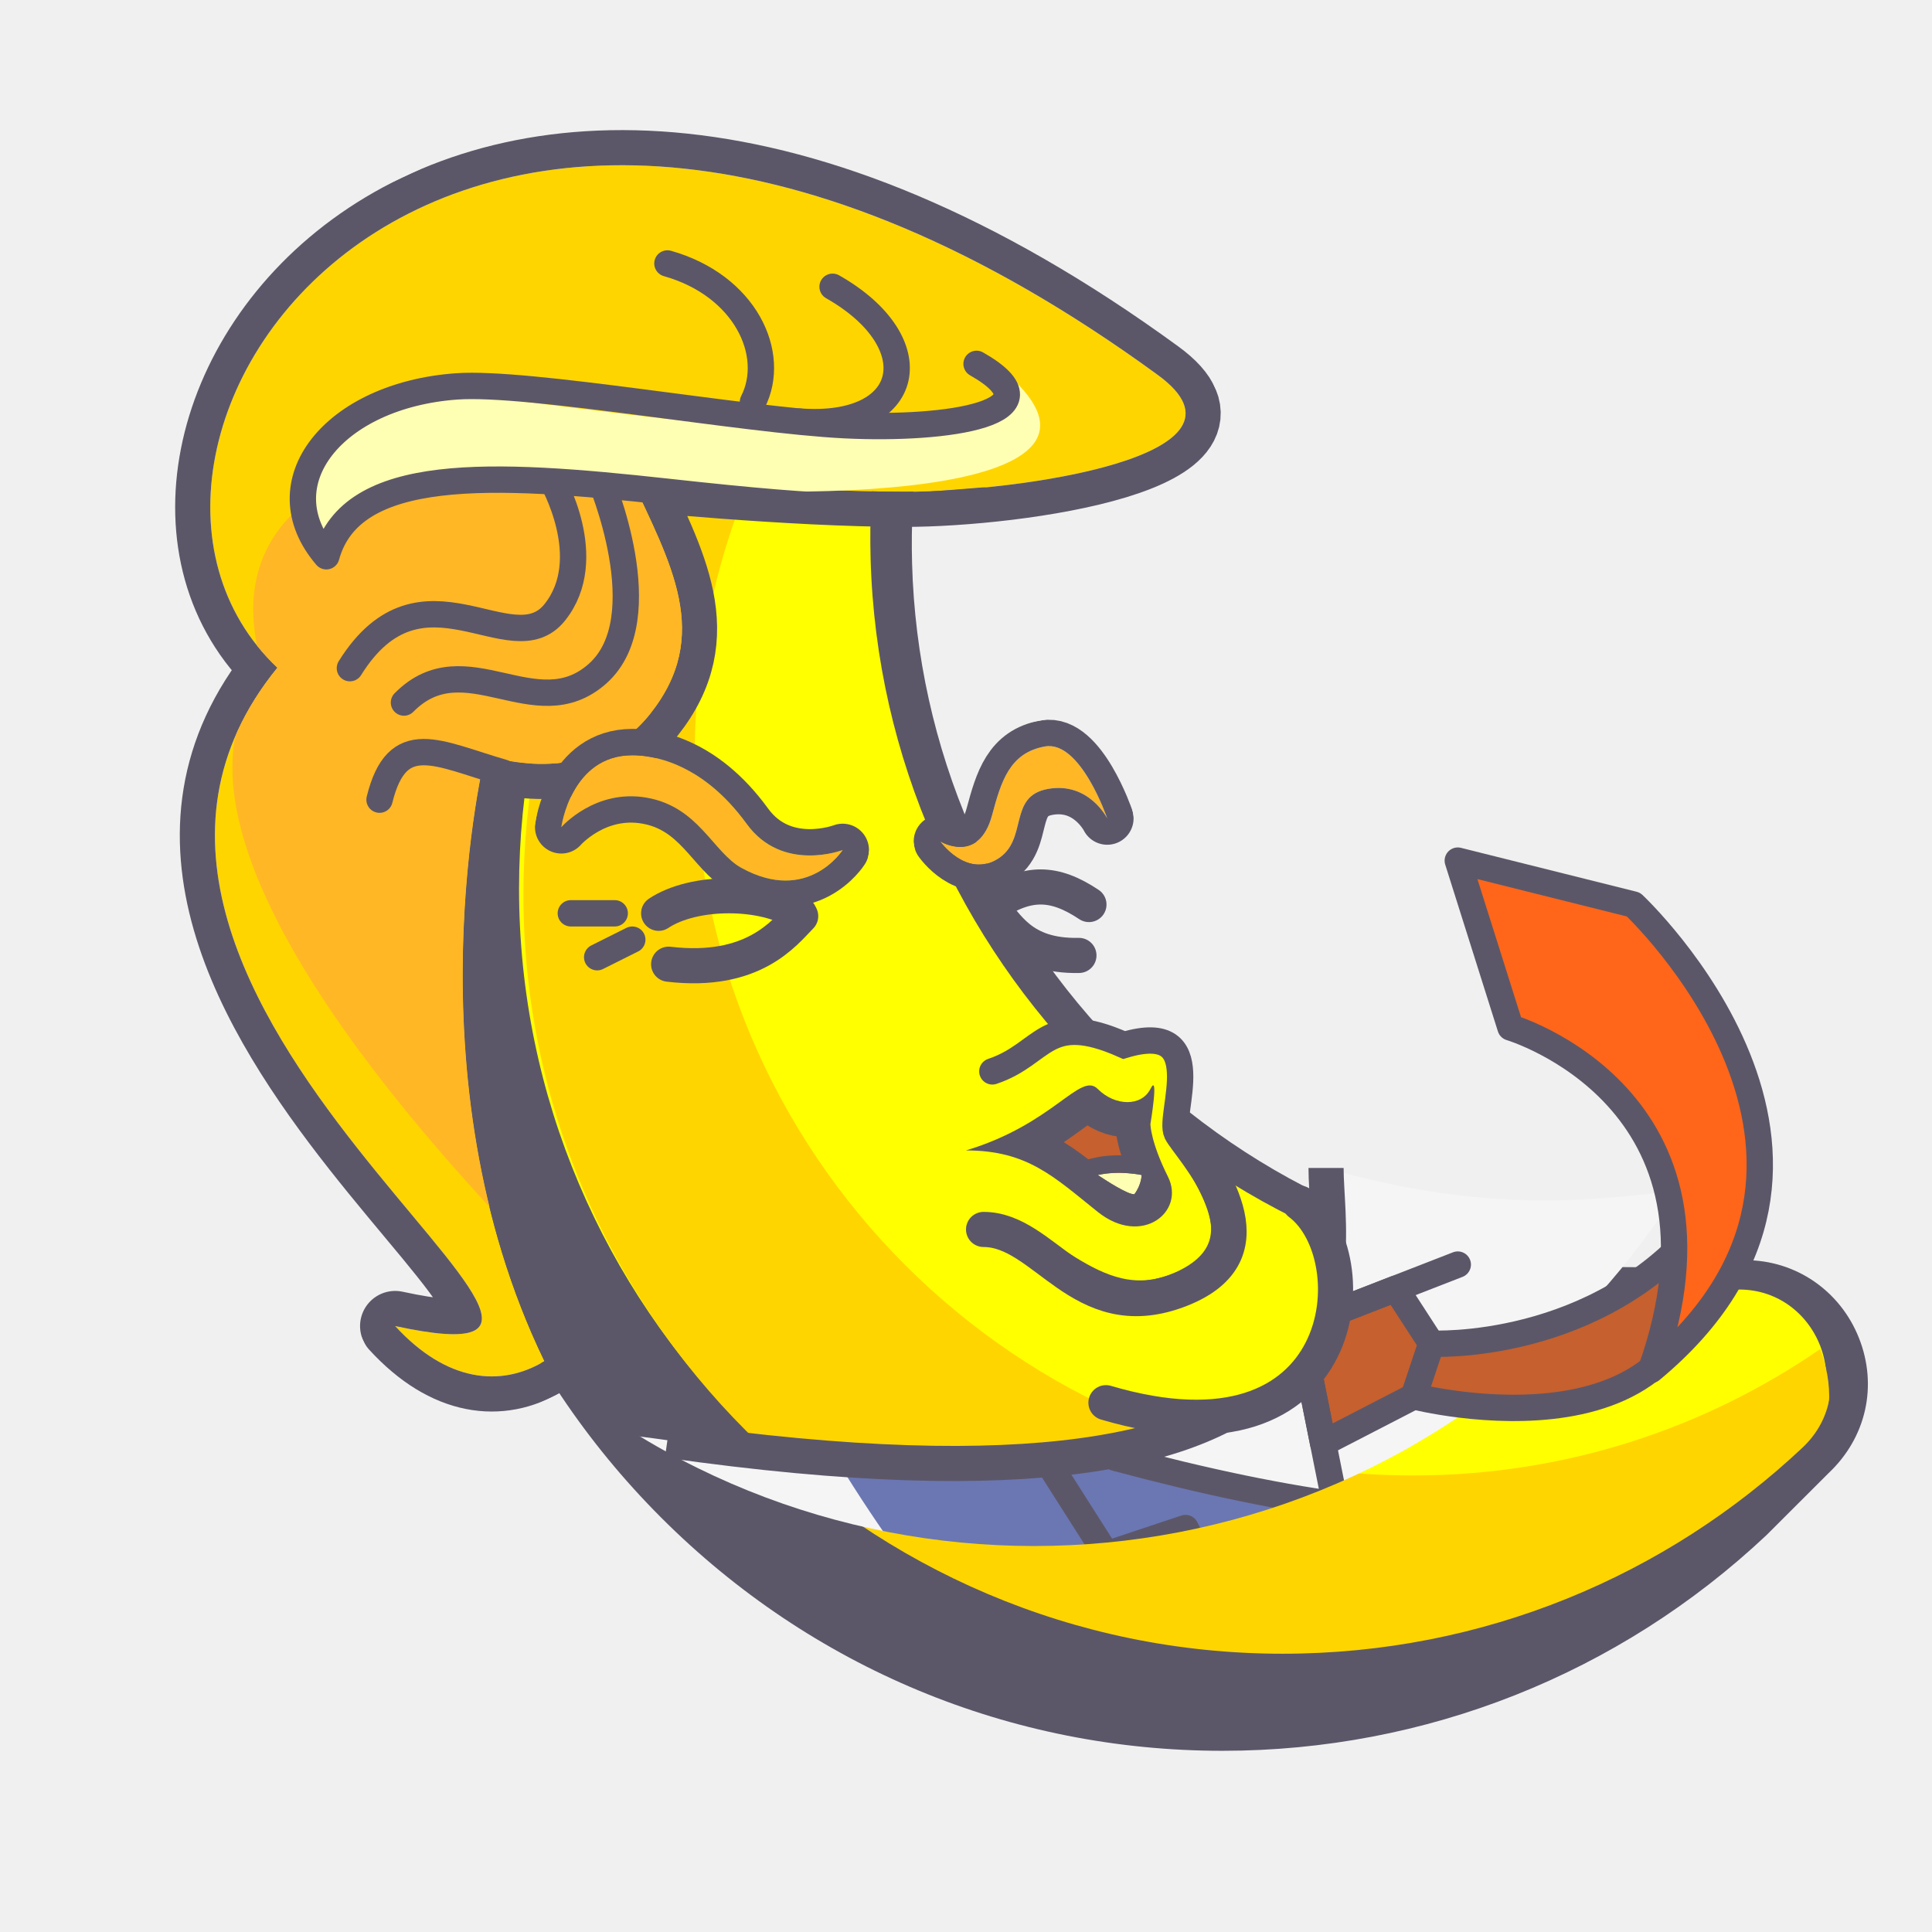
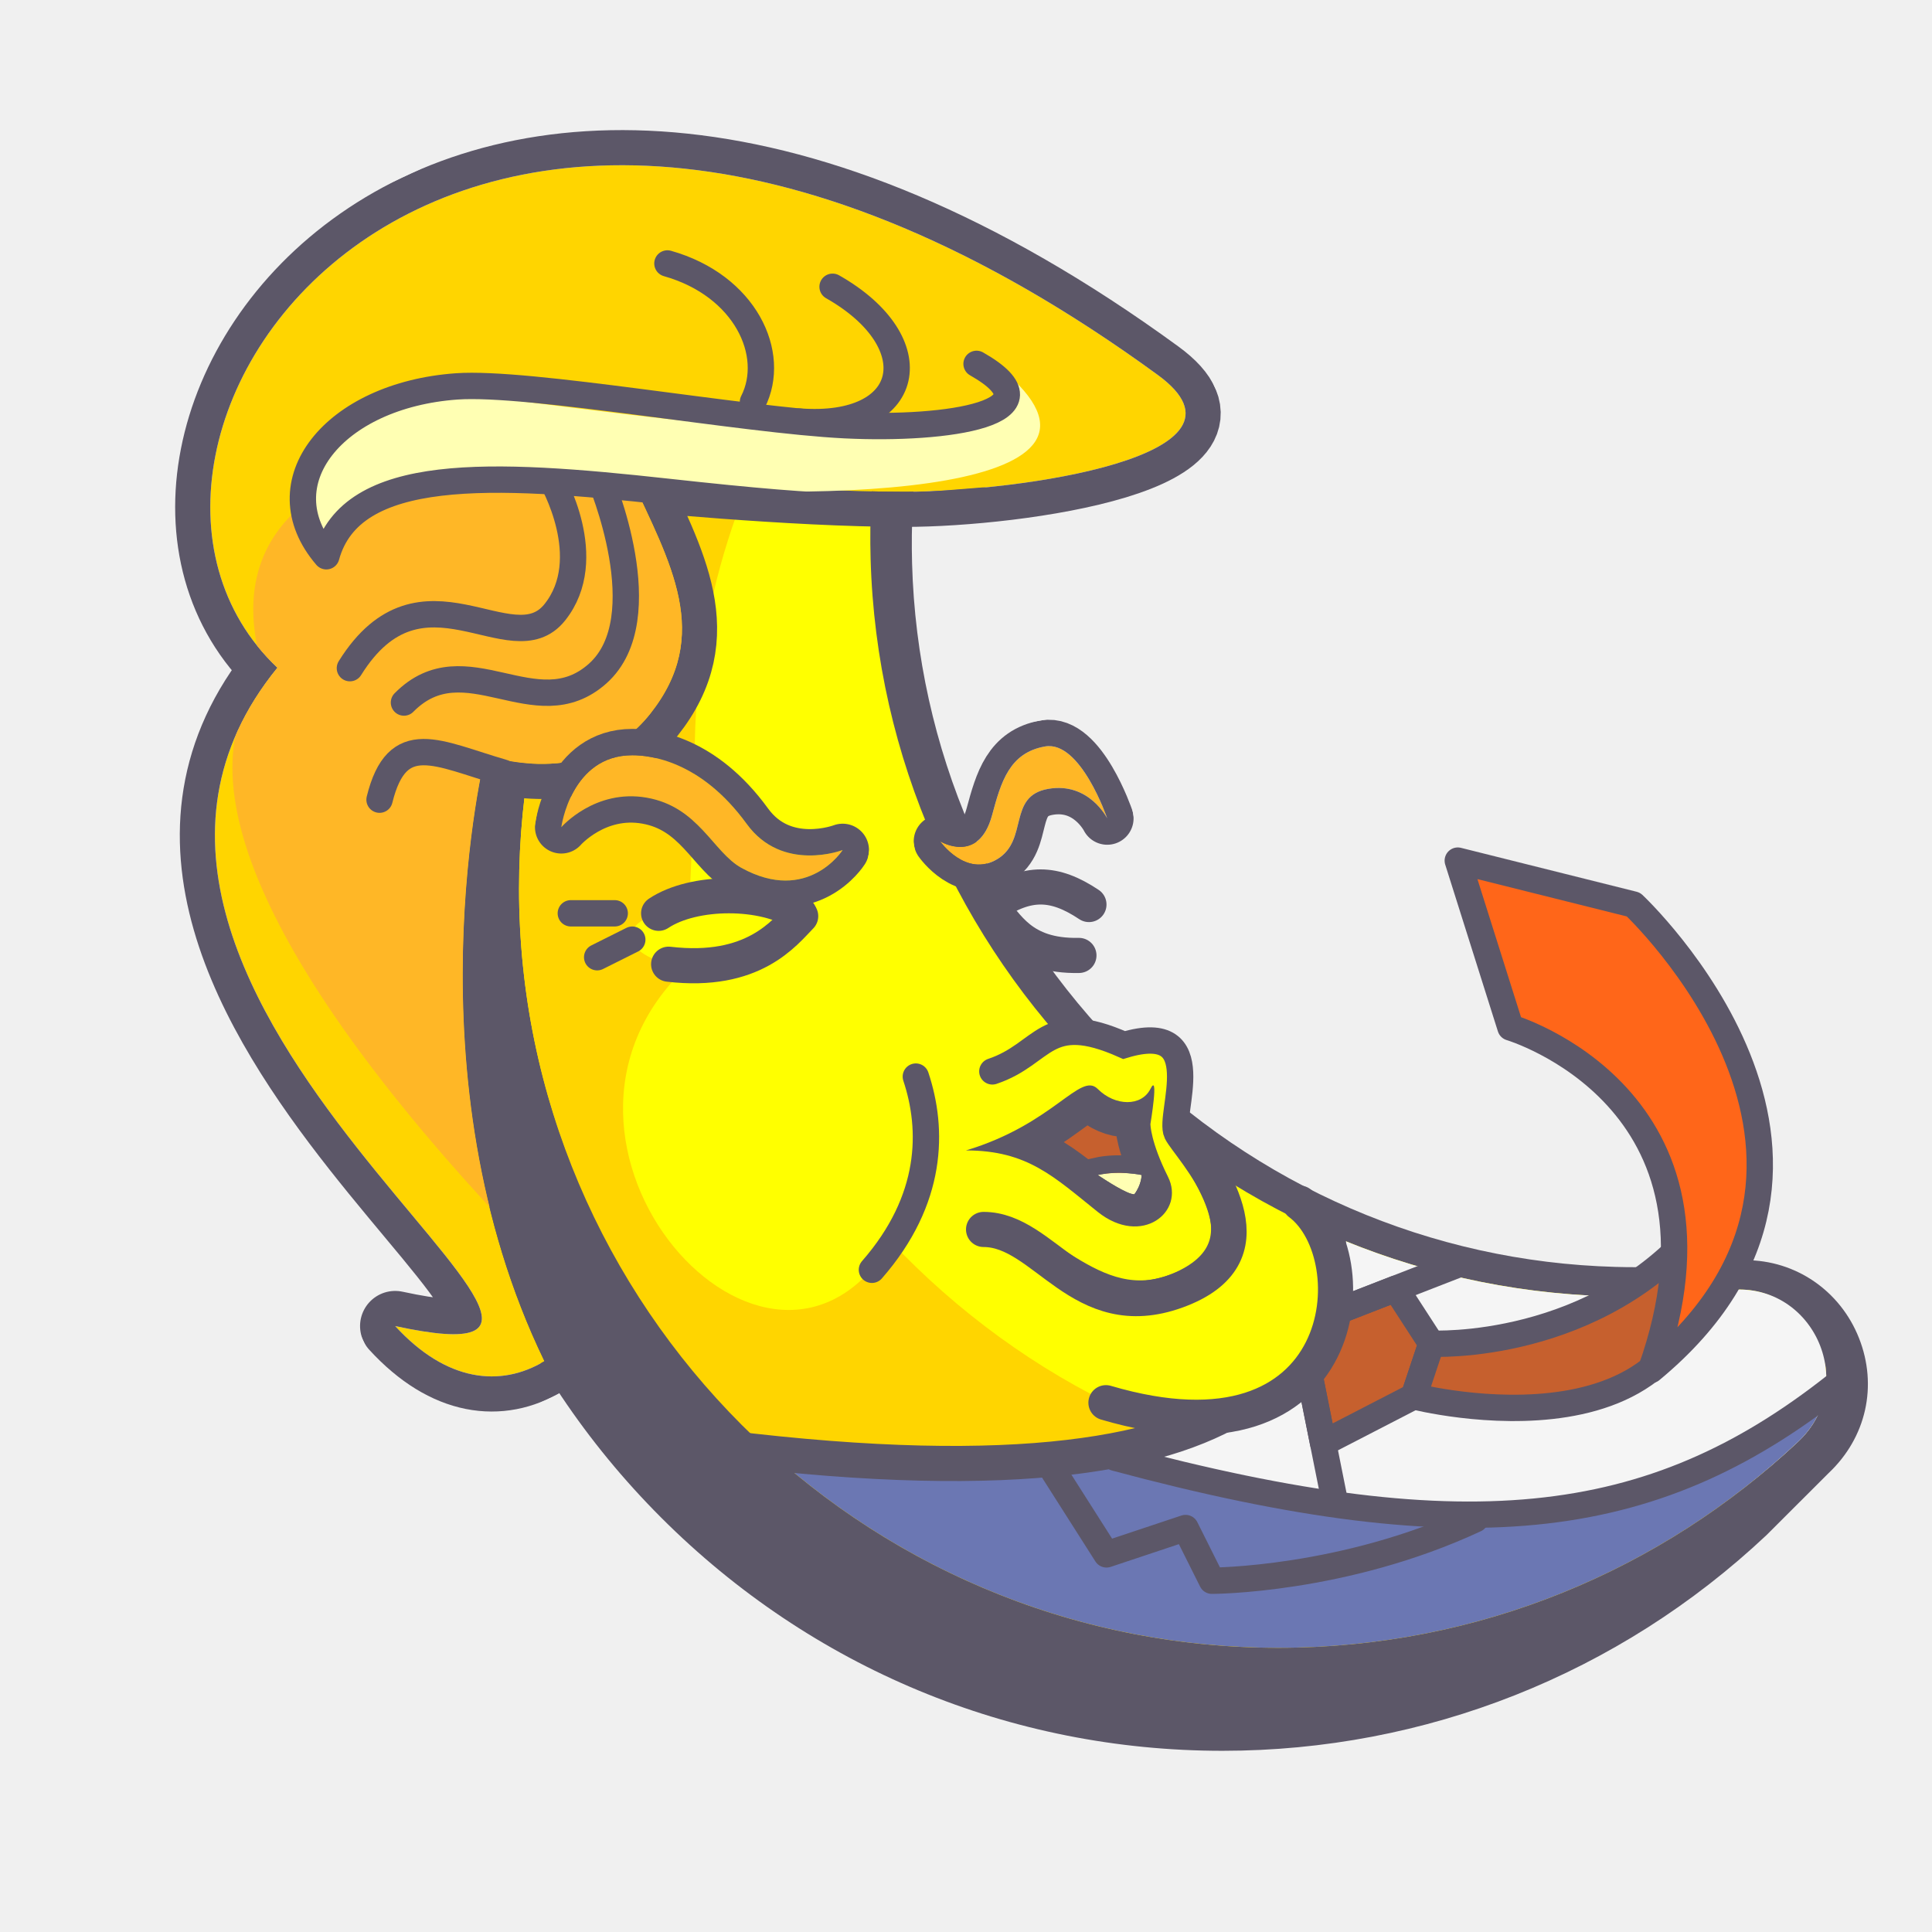
<svg xmlns="http://www.w3.org/2000/svg" xmlns:xlink="http://www.w3.org/1999/xlink" width="220px" height="220px" viewBox="0 0 220 220" version="1.1">
  <defs>
-     <path d="M35.348,61.92 C32.011,58.761 28.984,55.404 26.266,51.885 C20.314,44.177 8.048,48.607 8.345,58.341 C8.992,79.568 17.414,100.601 33.616,116.803 C67.276,150.464 122.203,150.464 155.863,116.803 C172.065,100.601 180.487,79.568 181.134,58.341 C181.431,48.607 169.165,44.178 163.212,51.885 C160.494,55.403 157.468,58.76 154.132,61.919 C121.008,93.283 68.473,93.283 35.348,61.92 Z" id="path-1" />
-     <path d="M103,-1.39266376e-12 C103,11 112,43 28,31 C-56,19 73,91 123,67 C173,43 179,30 166,11 C153,-8 141,11 103,-1.39266376e-12 Z" id="path-3" />
-     <path d="M103,-1.8189894e-12 C103,11 112,43 28,31" id="path-5" />
-     <path d="M14.121,125.802 C13.576,89.676 37.184,60.383 37.184,60.383 C37.184,60.383 45.953,69.19 56.183,64.076 C66.413,58.962 65.536,49.587 65.536,38.507 C65.536,38.507 81.337,47.91 93.119,53.404 C104.901,58.899 132.452,67.26 124.875,53.529 C75.935,-35.155 6.413,7.456 19.936,41.383 C-23.898,62.592 30.556,137.879 0.404,114.992 C3.002,123.239 8.321,126.407 14.121,125.802 Z" id="path-7" />
-     <mask id="mask-9" maskContentUnits="userSpaceOnUse" maskUnits="objectBoundingBox" x="-4" y="-4" width="133.769" height="133.076">
+     <path d="M75.263,0.156 C75.606,13.618 71.387,35.198 2.94113761e-07,25" id="path-1" />
+     <path d="M14.121,125.802 C13.576,89.676 37.184,60.383 37.184,60.383 C37.184,60.383 45.953,69.19 56.183,64.076 C66.413,58.962 65.536,49.587 65.536,38.507 C65.536,38.507 81.337,47.91 93.119,53.404 C104.901,58.899 132.452,67.26 124.875,53.529 C75.935,-35.155 6.413,7.456 19.936,41.383 C-23.898,62.592 30.556,137.879 0.404,114.992 C3.002,123.239 8.321,126.407 14.121,125.802 Z" id="path-3" />
+     <mask id="mask-5" maskContentUnits="userSpaceOnUse" maskUnits="objectBoundingBox" x="-4" y="-4" width="133.769" height="133.076">
      <rect x="-3.596" y="-3.202" width="133.769" height="133.076" fill="white" />
-       <use xlink:href="#path-7" fill="black" />
+       <use xlink:href="#path-3" fill="black" />
    </mask>
-     <path d="M-9.09494702e-13,14 C7,14 10,17 15,21 C20,25 25,21 23,17 C21,13 21,11 21,11 C21,11 22,5 21,7 C20,9 17,9 15,7 C13,5 10,11 -9.09494702e-13,14 Z" id="path-10" />
-     <mask id="mask-11" maskContentUnits="userSpaceOnUse" maskUnits="objectBoundingBox" x="0" y="0" width="23.452" height="16.065" fill="white">
-       <use xlink:href="#path-10" />
+     <path d="M11,14 C18,14 21,17 26,21 C31,25 36,21 34,17 C32,13 32,11 32,11 C32,11 33,5 32,7 C31,9 28,9 26,7 C24,5 21,11 11,14 Z" id="path-6" />
+     <mask id="mask-7" maskContentUnits="userSpaceOnUse" maskUnits="objectBoundingBox" x="0" y="0" width="23.452" height="16.065" fill="white">
+       <use xlink:href="#path-6" />
    </mask>
-     <path d="M15,16.8 C17.5,16.25 20,16.8 20,16.8 C20,16.8 20,17.9 19.167,19 C18.333,19 15.833,17.35 15,16.8 Z" id="path-12" />
-     <mask id="mask-13" maskContentUnits="userSpaceOnUse" maskUnits="objectBoundingBox" x="-2" y="-2" width="9" height="6.445">
-       <rect x="13" y="14.555" width="9" height="6.445" fill="white" />
+     <path d="M26,16.8 C28.5,16.25 31,16.8 31,16.8 C31,16.8 31,17.9 30.167,19 C29.333,19 26.833,17.35 26,16.8 Z" id="path-8" />
+     <mask id="mask-9" maskContentUnits="userSpaceOnUse" maskUnits="objectBoundingBox" x="-2" y="-2" width="9" height="6.445">
+       <rect x="24" y="14.555" width="9" height="6.445" fill="white" />
+       <use xlink:href="#path-8" fill="black" />
+     </mask>
+     <path d="M14.195,8.27 C16.687,13.593 20.543,10.168 20.543,10.168 C20.543,10.168 18.365,14.821 14.467,13.299 C10.57,11.778 12.115,6.431 7.391,6.431 C2.668,6.431 1.346,10.91 1.346,10.91 C1.346,10.91 2.784,1.612 6.897,1.612 C11.01,1.612 12.516,4.683 14.195,8.27 Z" id="path-10" />
+     <mask id="mask-11" maskContentUnits="userSpaceOnUse" maskUnits="objectBoundingBox" x="-3" y="-3" width="25.197" height="17.993">
+       <rect x="-1.654" y="-1.388" width="25.197" height="17.993" fill="white" />
+       <use xlink:href="#path-10" fill="black" />
+     </mask>
+     <path d="M22.095,9.002 C27.076,13.814 33.367,10.032 33.367,10.032 C33.367,10.032 30.551,16.828 22.367,14.032 C18.876,12.839 16.367,8.032 10.367,8.032 C4.367,8.032 1.367,13.032 1.367,13.032 C1.367,13.032 1.009,4.775 7.903,3.56 C9.873,3.212 15.673,2.8 22.095,9.002 Z" id="path-12" />
+     <mask id="mask-13" maskContentUnits="userSpaceOnUse" maskUnits="objectBoundingBox" x="-3" y="-3" width="38.003" height="17.316">
+       <rect x="-1.636" y="0.391" width="38.003" height="17.316" fill="white" />
      <use xlink:href="#path-12" fill="black" />
-     </mask>
-     <path d="M14.195,8.27 C16.687,13.593 20.543,10.168 20.543,10.168 C20.543,10.168 18.365,14.821 14.467,13.299 C10.57,11.778 12.115,6.431 7.391,6.431 C2.668,6.431 1.346,10.91 1.346,10.91 C1.346,10.91 2.784,1.612 6.897,1.612 C11.01,1.612 12.516,4.683 14.195,8.27 Z" id="path-14" />
-     <mask id="mask-15" maskContentUnits="userSpaceOnUse" maskUnits="objectBoundingBox" x="-3" y="-3" width="25.197" height="17.993">
-       <rect x="-1.654" y="-1.388" width="25.197" height="17.993" fill="white" />
-       <use xlink:href="#path-14" fill="black" />
-     </mask>
-     <path d="M22.095,9.002 C27.076,13.814 33.367,10.032 33.367,10.032 C33.367,10.032 30.551,16.828 22.367,14.032 C18.876,12.839 16.367,8.032 10.367,8.032 C4.367,8.032 1.367,13.032 1.367,13.032 C1.367,13.032 1.009,4.775 7.903,3.56 C9.873,3.212 15.673,2.8 22.095,9.002 Z" id="path-16" />
-     <mask id="mask-17" maskContentUnits="userSpaceOnUse" maskUnits="objectBoundingBox" x="-3" y="-3" width="38.003" height="17.316">
-       <rect x="-1.636" y="0.391" width="38.003" height="17.316" fill="white" />
-       <use xlink:href="#path-16" fill="black" />
    </mask>
  </defs>
  <g id="Symbols" stroke="none" stroke-width="1" fill="none" fill-rule="evenodd">
    <g id="themes/banana-trump">
      <g id="body" transform="translate(11, 21)">
        <path d="M194.328,70.658 C194.501,64.764 191.27,59.658 185.891,57.333 C180.577,55.036 174.534,56.162 170.495,60.2 C170.051,60.645 169.627,61.127 169.235,61.635 C167.086,64.417 164.726,67.098 162.222,69.602 C161.681,70.144 161.13,70.679 160.57,71.209 C145.296,85.672 125.18,93.637 103.929,93.637 C82.677,93.637 62.562,85.673 47.287,71.211 C44.151,68.242 41.236,65.02 38.621,61.635 C36.103,58.375 32.518,56.439 28.525,56.183 C24.445,55.922 20.446,57.43 17.556,60.32 C14.842,63.032 13.415,66.704 13.535,70.658 L13.535,80.658 C14.239,103.756 23.629,125.479 39.976,141.826 C57.01,158.861 79.722,168.242 103.928,168.242 C128.133,168.242 150.845,158.861 167.879,141.827 C184.227,125.479 193.617,103.756 194.321,80.658 L194.328,70.658 Z" id="base" fill="#5C5768" transform="translate(103.9314, 112.1985) rotate(-315) translate(-103.9314, -112.1985) " />
        <g id="nan" transform="translate(12, 13)">
-           <mask id="mask-2" fill="white">
-             <use xlink:href="#path-1" />
-           </mask>
-           <use id="Mask" fill="#FFFF00" transform="translate(94.73959, 95.00416) rotate(-315) translate(-94.73959, -95.00416) " xlink:href="#path-1" />
-           <path d="M36.315,91.925 C24.149,79.759 16.629,64.714 13.727,48.985 C10.276,50.507 6.227,53.909 6.366,58.484 C7.013,79.711 16.143,101.451 32.344,117.654 C66.004,151.315 122.346,151.315 156.006,117.654 C172.208,101.451 181.337,79.711 181.984,58.484 C182.123,53.909 178.074,50.507 174.623,48.985 C171.721,64.714 164.201,79.759 152.035,91.925 C120.08,123.88 68.27,123.88 36.315,91.925 Z" id="yellow-shade" fill="#FFD500" mask="url(#mask-2)" transform="translate(94.17524, 95.94234) rotate(-315) translate(-94.17524, -95.94234) " />
-           <g id="suit" mask="url(#mask-2)">
-             <g transform="translate(25, 99)">
-               <mask id="mask-4" fill="white">
-                 <use xlink:href="#path-3" />
-               </mask>
-               <use id="suit" stroke="none" fill="#F5F5F5" fill-rule="evenodd" xlink:href="#path-3" />
-               <path d="M87.366,43.661 C87.366,43.661 68.325,64.594 52.718,78.31 C135.449,73.36 142.084,10.295 142.731,-10.932 C142.87,-15.507 143.143,-18.909 139.692,-20.431 C136.79,-4.702 136.539,3.46 115.65,25.277 C105.113,36.282 87.366,43.661 87.366,43.661 Z" id="suit-shad" stroke="none" fill="#6B77B3" fill-rule="evenodd" mask="url(#mask-4)" transform="translate(97.75946, 28.93944) rotate(-315) translate(-97.75946, -28.93944) " />
-               <path d="M79,33 C120,44 141,41 162,24" id="Path-2944" stroke="#5C5768" stroke-width="3" stroke-linecap="round" stroke-linejoin="round" fill="none" mask="url(#mask-4)" />
-               <polygon id="Path-2946" stroke="#5C5768" stroke-width="3" stroke-linecap="round" stroke-linejoin="round" fill="#C6602E" fill-rule="evenodd" mask="url(#mask-4)" points="102.667 31.335 100 18 110.944 13.744 115 20 113 26" />
-               <polyline id="Path-2946" stroke="#5C5768" stroke-width="3" stroke-linecap="round" stroke-linejoin="round" fill="none" mask="url(#mask-4)" points="104 38 100 18 118 11" />
-               <path d="M71,33 L78,44 L87,41 L90,47 C90,47 105,47 120,40" id="Path-2945" stroke="#5C5768" stroke-width="3" stroke-linecap="round" stroke-linejoin="round" fill="none" mask="url(#mask-4)" />
-               <mask id="mask-6" fill="white">
-                 <use xlink:href="#path-5" />
-               </mask>
-               <use id="line" stroke="#5C5768" stroke-width="4" fill="none" xlink:href="#path-5" />
-             </g>
+           <path d="M35.576,61.722 C32.239,58.563 29.212,55.206 26.494,51.687 C20.542,43.979 8.276,48.409 8.573,58.143 C9.22,79.37 17.642,100.403 33.844,116.605 C67.504,150.266 121.724,149.559 155.384,115.898 C171.586,99.696 180.008,80.077 180.655,58.85 C180.952,49.116 169.393,43.98 163.44,51.687 C160.722,55.205 157.696,58.562 154.36,61.721 C121.236,93.085 68.701,93.085 35.576,61.722 Z" id="yellow" fill="#FFFF00" transform="translate(94.61372, 94.63026) rotate(-315) translate(-94.61372, -94.63026) " />
+           <path d="M65.747,4.839 C63.554,5.079 61.377,6.073 59.574,7.989 C45.022,23.457 36.104,44.284 36.104,67.198 C36.104,114.801 74.943,153.64 122.546,153.639 C145.459,153.639 166.287,144.722 181.754,130.17 C184.388,127.692 185.28,124.507 184.866,121.545 C184.701,120.867 184.495,120.22 184.264,119.624 C171.09,128.694 155.134,134.015 137.929,134.015 C114.525,134.015 93.416,123.19 78.502,107.439 C64.618,130.672 34,96 55.212,76.094 C49.294,75.641 44.393,71.224 55.496,68.891 C55.786,62.302 56.102,56.38 56.102,52.189 C56.102,34.983 61.423,19.028 70.493,5.853 C69.105,5.315 67.443,4.917 65.747,4.839 Z" id="yellow-dark" fill="#FFD500" />
+           <g id="suit" transform="translate(53, 105)">
+             <path d="M12.567,26.545 C27.8,39.71 47.755,47.64 69.546,47.639 C92.459,47.639 113.287,39.722 128.754,25.17 C135.847,18.497 130.306,6.692 120.647,7.932 C116.237,8.498 111.724,8.732 107.131,8.606 C95.859,8.299 85.104,5.797 75.28,1.517 C75.255,14.142 69.801,32.331 12.567,26.545 Z" id="Combined-Shape" fill="#F5F5F5" />
+             <path d="M11.779,26.407 C27.109,40.216 47.377,48.64 69.546,48.639 C92.459,48.639 113.287,39.722 128.754,25.17 C130.556,23.475 131.542,21.45 131.853,19.391 C120.278,27.451 113.25,32.386 85,33 C69.768,33.331 52,26 52,26 C52,26 30.894,26.999 11.779,26.407 Z" id="Combined-Shape" fill="#6B77B3" />
+             <path d="M51,27 C92,38 113,35 134,18" id="Path-2944" stroke="#5C5768" stroke-width="3" stroke-linecap="round" stroke-linejoin="round" />
+             <polygon id="Path-2946" stroke="#5C5768" stroke-width="3" stroke-linecap="round" stroke-linejoin="round" fill="#C6602E" points="74.667 25.335 72 12 82.944 7.744 87 14 85 20" />
+             <polyline id="Path-2946" stroke="#5C5768" stroke-width="3" stroke-linecap="round" stroke-linejoin="round" points="76 32 72 12 90 5" />
+             <path d="M43,27 L50,38 L59,35 L62,41 C62,41 77,41 92,34" id="Path-2945" stroke="#5C5768" stroke-width="3" stroke-linecap="round" stroke-linejoin="round" />
+             <mask id="mask-2" fill="white">
+               <use xlink:href="#path-1" />
+             </mask>
+             <use id="line" stroke="#5C5768" stroke-width="4" xlink:href="#path-1" />
          </g>
        </g>
        <path d="M152,132 L150,138 C150,138 185,147 183,118 C171,133 152,132 152,132 Z" id="Path-2946" stroke="#5C5768" stroke-width="3" stroke-linecap="round" stroke-linejoin="round" fill="#C6602E" />
        <path d="M161,96 L155,77 L175,82 C175,82 206,111 177,135 C188,104 161,96 161,96 Z" id="Path-2946" stroke="#5C5768" stroke-width="3" stroke-linecap="round" stroke-linejoin="round" fill="#FF6619" />
      </g>
      <g id="hair" transform="translate(80.21171, 77.21383) rotate(-25) translate(-80.21171, -77.21383) translate(16.71171, 14.21383)">
        <g id="base" transform="translate(0, -0)">
-           <mask id="mask-8" fill="white">
-             <use xlink:href="#path-7" />
+           <mask id="mask-4" fill="white">
+             <use xlink:href="#path-3" />
          </mask>
          <g id="Mask">
-             <use fill="#FFD500" fill-rule="evenodd" xlink:href="#path-7" />
-             <use stroke="#5C5768" mask="url(#mask-9)" stroke-width="8" stroke-linecap="round" stroke-linejoin="round" xlink:href="#path-7" />
+             <use fill="#FFD500" fill-rule="evenodd" xlink:href="#path-3" />
+             <use stroke="#5C5768" mask="url(#mask-5)" stroke-width="8" stroke-linecap="round" stroke-linejoin="round" xlink:href="#path-3" />
          </g>
-           <path d="M67.742,41.571 C57.951,27.075 21.54,13.297 18.286,41.571 C4.606,47.527 3.714,72.4 18.286,114.503 C32.858,156.606 44.225,77.583 54.34,75.043 C74.335,70.023 77.533,56.067 67.742,41.571 Z" id="shad" fill="#FFB726" mask="url(#mask-8)" />
+           <path d="M67.742,41.571 C57.951,27.075 21.54,13.297 18.286,41.571 C4.606,47.527 3.714,72.4 18.286,114.503 C32.858,156.606 44.225,77.583 54.34,75.043 C74.335,70.023 77.533,56.067 67.742,41.571 Z" id="shad" fill="#FFB726" mask="url(#mask-4)" />
        </g>
        <path d="M38.151,63.041 C32.305,57.927 29.382,53.381 24.121,59.915" id="Path-2918" stroke="#5C5768" stroke-width="3" stroke-linecap="round" stroke-linejoin="round" />
        <path d="M27.391,44.917 C40.313,36.505 44.159,52.513 51.214,49.018 C58.269,45.524 57.293,35.104 57.293,35.104" id="Path-2919" stroke="#5C5768" stroke-width="3" stroke-linecap="round" stroke-linejoin="round" />
        <path d="M31.316,51.067 C40.619,47.608 43.643,60.125 52.705,57.396 C61.767,54.667 62.321,37.37 62.321,37.37" id="Path-2919" stroke="#5C5768" stroke-width="3" stroke-linecap="round" stroke-linejoin="round" />
        <path d="M92.91,28.555 C103.508,35.853 100.644,45.64 87.781,43.511" id="Path-2938" stroke="#5C5768" stroke-width="3" stroke-linecap="round" stroke-linejoin="round" transform="translate(93.5885, 36.18115) rotate(-340) translate(-93.5885, -36.18115) " />
        <path d="M79.636,18.43 C86.618,24.452 86.598,33.073 81.803,36.834" id="Path-2939" stroke="#5C5768" stroke-width="3" stroke-linecap="round" stroke-linejoin="round" />
        <g id="bangs" transform="translate(29, 19)">
          <path d="M80.005,26.365 C77.713,40.744 30.807,6.824 22.546,2.882 C10.582,-2.827 -1.619,2.647 1.344,13.235 C4.241,4.276 23.274,13.151 32.82,18.707 C56.797,32.658 89.495,46.238 80.005,26.365 Z" id="Path-2936" fill="#FFFFB3" />
          <path d="M77.708,24.67 C84.236,33.855 71.608,30.173 61.177,24.67 C50.745,19.166 30.679,4.922 22.968,1.975 C9.857,-3.035 -1.619,2.647 1.344,13.235 C8.289,5.061 22.367,12.494 39.648,22.994 C56.929,33.493 60.554,34.949 71.853,39.114" id="Path-2936" stroke="#5C5768" stroke-width="3" stroke-linecap="round" stroke-linejoin="round" />
        </g>
      </g>
-       <g id="mouth" transform="translate(110, 117)">
-         <path d="M15.936,42.727 C44,51 46,26 38,20" id="chin" stroke="#5C5768" stroke-width="4" stroke-linecap="round" fill="#FFFF00" />
-         <path d="M3,5 C9,3 9,-2 18,2 C28,-1 23,10 24,12 C25,14 35,24 25,29 C15,34 9,23 2,23" id="lips-outer" stroke="#5C5768" stroke-width="3" stroke-linecap="round" fill="#FFFF00" />
-         <path d="M25,12 C28,17 34.969,26.011 24,30 C13,34 9,23 2,23" id="lip-bottom" stroke="#5C5768" stroke-width="4" stroke-linecap="round" />
-         <use id="lips-inner" stroke="#5C5768" mask="url(#mask-11)" stroke-width="8" stroke-linecap="round" stroke-linejoin="round" fill="#C6602E" xlink:href="#path-10" />
+       <g id="mouth" transform="translate(99, 117)">
+         <path d="M26.936,42.727 C55,51 57,26 49,20" id="chin" stroke="#5C5768" stroke-width="4" stroke-linecap="round" fill="#FFFF00" />
+         <path d="M14,5 C20,3 20,-2 29,2 C39,-1 34,10 35,12 C36,14 46,24 36,29 C26,34 20,23 13,23" id="lips-outer" stroke="#5C5768" stroke-width="3" stroke-linecap="round" fill="#FFFF00" />
+         <path d="M36,12 C39,17 45.969,26.011 35,30 C24,34 20,23 13,23" id="lip-bottom" stroke="#5C5768" stroke-width="4" stroke-linecap="round" />
+         <use id="lips-inner" stroke="#5C5768" mask="url(#mask-7)" stroke-width="8" stroke-linecap="round" stroke-linejoin="round" fill="#C6602E" xlink:href="#path-6" />
        <g id="teeth">
-           <use fill="#FFFFB3" fill-rule="evenodd" xlink:href="#path-12" />
-           <use stroke="#5C5768" mask="url(#mask-13)" stroke-width="4" xlink:href="#path-12" />
+           <use fill="#FFFFB3" fill-rule="evenodd" xlink:href="#path-8" />
+           <use stroke="#5C5768" mask="url(#mask-9)" stroke-width="4" xlink:href="#path-8" />
        </g>
+         <path d="M1.438,5.593 C-0.562,11.593 -0.562,19.593 6.438,27.593" id="mouth-line" stroke="#5C5768" stroke-width="3" stroke-linecap="round" stroke-linejoin="round" transform="translate(3.362721, 16.59315) scale(-1, 1) translate(-3.362721, -16.59315) " />
      </g>
      <g id="eyes" transform="translate(63, 84)">
        <g id="eye-R" transform="translate(53, 13) scale(-1, 1) translate(-53, -13) translate(42, 0)">
          <path d="M3.664,23.802 C6.04,22.673 8.744,19.681 14.965,22.092" id="lid-bottom" stroke="#5C5768" stroke-width="4" stroke-linecap="round" transform="translate(9.314359, 22.48995) scale(-1, -1) rotate(-20) translate(-9.314359, -22.48995) " />
          <path d="M3,19 C7,16.333 10,16.333 14,19" id="eye" stroke="#5C5768" stroke-width="4" stroke-linecap="round" transform="translate(8.5, 18) scale(-1, 1) translate(-8.5, -18) " />
          <g id="eyebrow" transform="translate(10.94464, 7.608406) rotate(-350) translate(-10.94464, -7.608406) ">
-             <use fill="#FFB726" fill-rule="evenodd" xlink:href="#path-14" />
-             <use stroke="#5C5768" mask="url(#mask-15)" stroke-width="6" stroke-linecap="round" stroke-linejoin="round" xlink:href="#path-14" />
+             <use fill="#FFB726" fill-rule="evenodd" xlink:href="#path-10" />
+             <use stroke="#5C5768" mask="url(#mask-11)" stroke-width="6" stroke-linecap="round" stroke-linejoin="round" xlink:href="#path-10" />
          </g>
        </g>
        <g id="eye-L">
          <path d="M13.038,25.215 C15.414,24.085 20.339,20.838 29.038,25.215" id="lid-bottom" stroke="#5C5768" stroke-width="4" stroke-linecap="round" transform="translate(21.03785, 24.10398) scale(-1, -1) rotate(-20) translate(-21.03785, -24.10398) " />
          <path d="M12,20 C16,17.333 24,17.333 28,20" id="eye" stroke="#5C5768" stroke-width="4" stroke-linecap="round" transform="translate(20, 19) scale(-1, 1) translate(-20, -19) " />
          <g id="eyebrow" transform="translate(17.36538, 9.048803) rotate(-350) translate(-17.36538, -9.048803) ">
-             <use fill="#FFB726" fill-rule="evenodd" xlink:href="#path-16" />
-             <use stroke="#5C5768" mask="url(#mask-17)" stroke-width="6" stroke-linecap="round" stroke-linejoin="round" xlink:href="#path-16" />
+             <use fill="#FFB726" fill-rule="evenodd" xlink:href="#path-12" />
+             <use stroke="#5C5768" mask="url(#mask-13)" stroke-width="6" stroke-linecap="round" stroke-linejoin="round" xlink:href="#path-12" />
          </g>
          <path d="M5,25 L9,23" id="Path-2911" stroke="#5C5768" stroke-width="3" stroke-linecap="round" stroke-linejoin="round" />
          <path d="M2,20 L7,20" id="Path-2911" stroke="#5C5768" stroke-width="3" stroke-linecap="round" stroke-linejoin="round" />
        </g>
      </g>
    </g>
  </g>
</svg>
